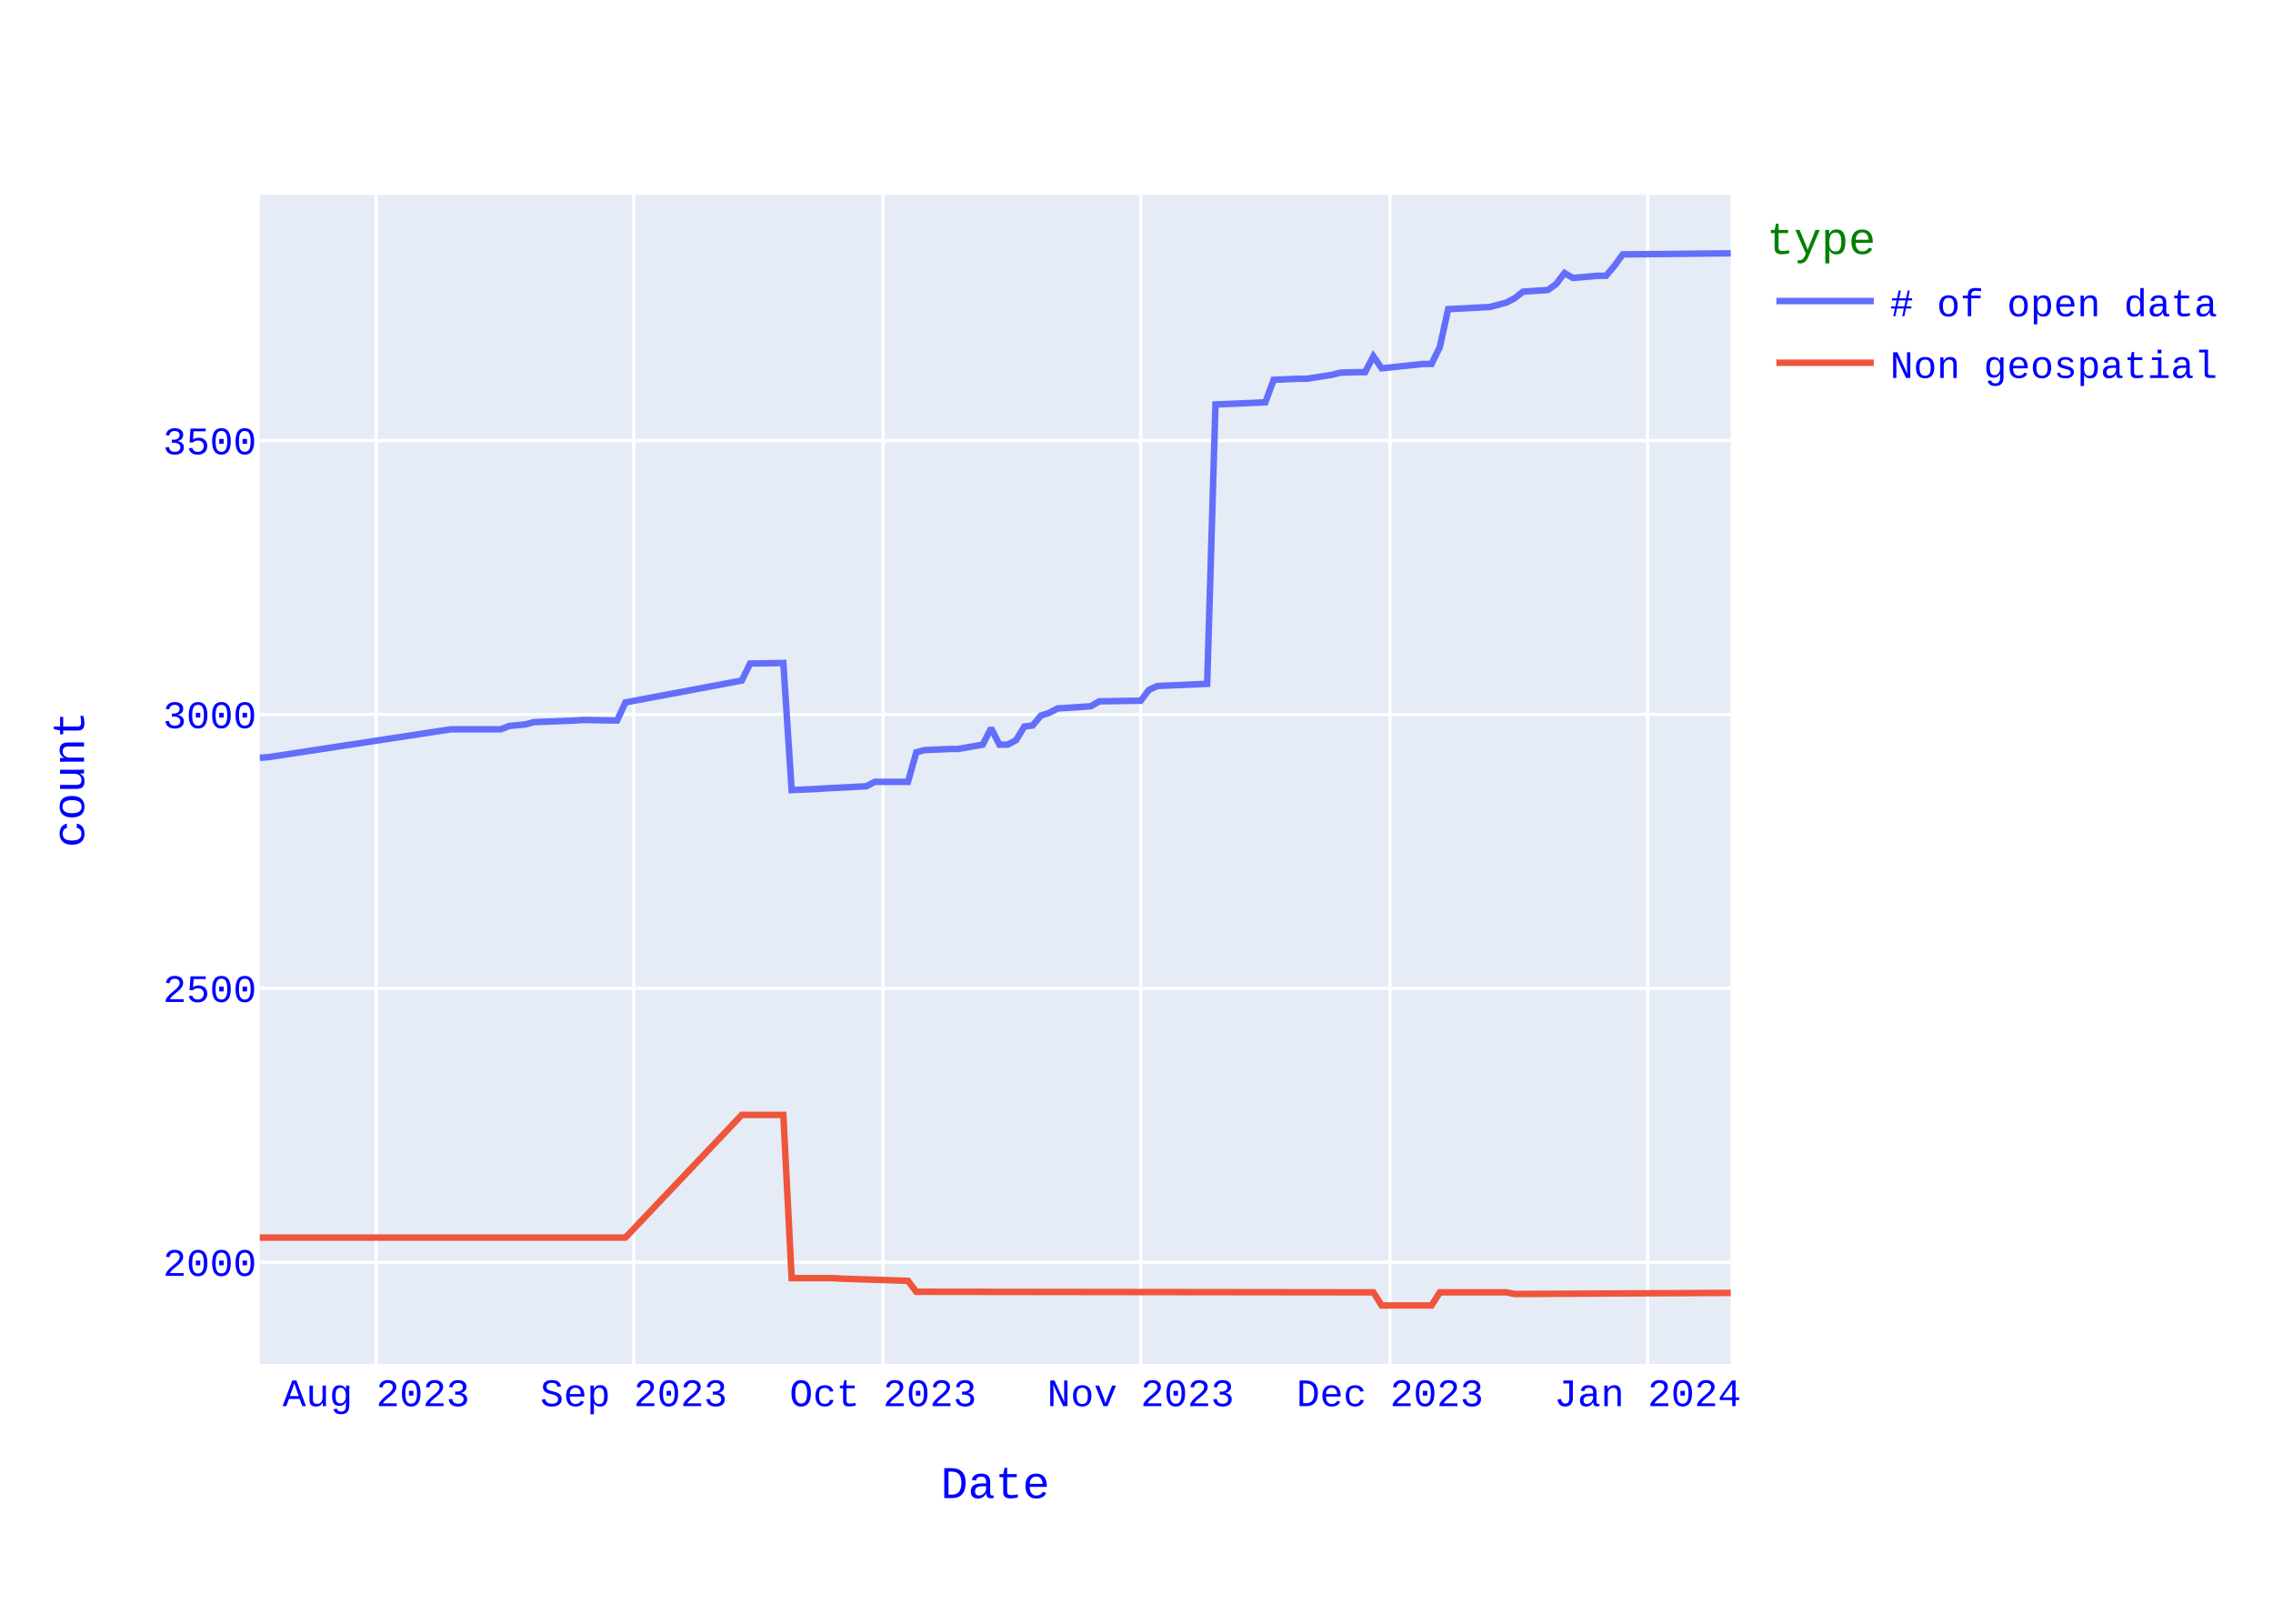
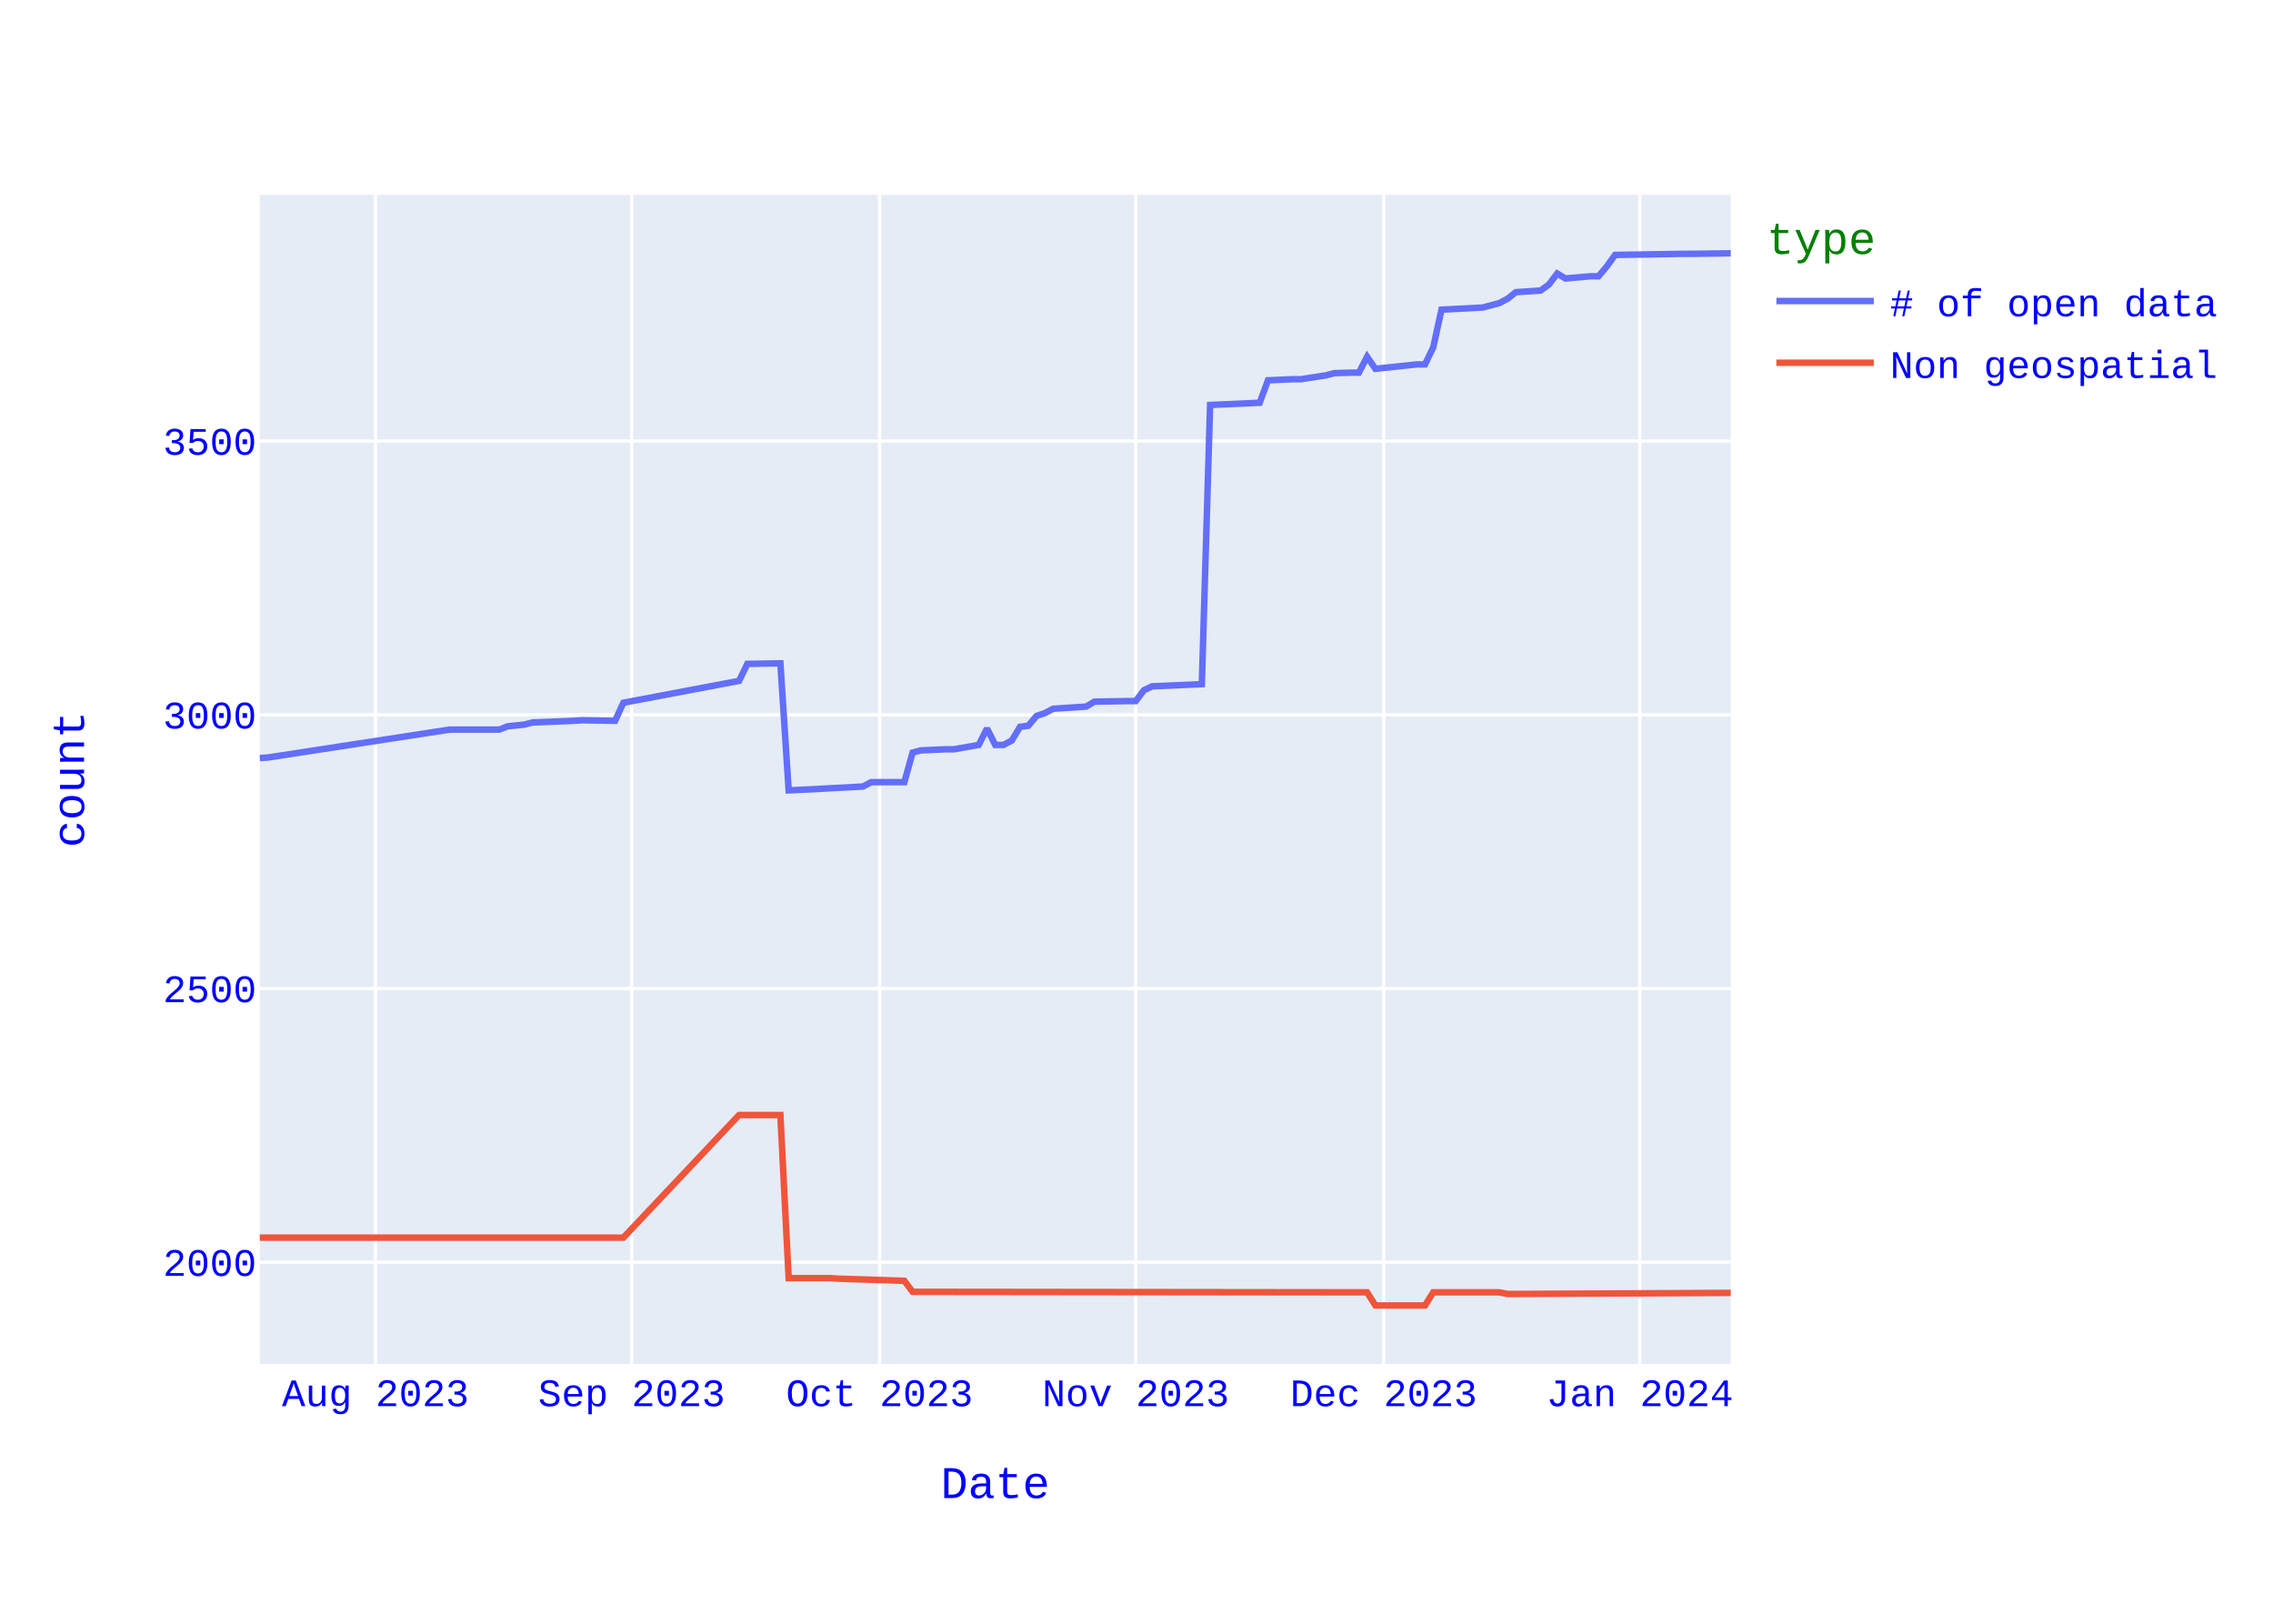
<svg xmlns="http://www.w3.org/2000/svg" class="main-svg" width="700" height="500" style="" viewBox="0 0 700 500">
  <rect x="0" y="0" width="700" height="500" style="fill: rgb(255, 255, 255); fill-opacity: 1;" />
-   <defs id="defs-daac75">
+   <defs id="defs-461d1c">
    <g class="clips">
-       <clipPath id="clipdaac75xyplot" class="plotclip">
+       <clipPath id="clip461d1cxyplot" class="plotclip">
        <rect width="453" height="360" />
      </clipPath>
-       <clipPath class="axesclip" id="clipdaac75x">
+       <clipPath class="axesclip" id="clip461d1cx">
        <rect x="80" y="0" width="453" height="500" />
      </clipPath>
-       <clipPath class="axesclip" id="clipdaac75y">
+       <clipPath class="axesclip" id="clip461d1cy">
        <rect x="0" y="60" width="700" height="360" />
      </clipPath>
-       <clipPath class="axesclip" id="clipdaac75xy">
+       <clipPath class="axesclip" id="clip461d1cxy">
        <rect x="80" y="60" width="453" height="360" />
      </clipPath>
    </g>
    <g class="gradients" />
    <g class="patterns" />
  </defs>
  <g class="bglayer">
    <rect class="bg" x="80" y="60" width="453" height="360" style="fill: rgb(229, 236, 246); fill-opacity: 1; stroke-width: 0;" />
  </g>
  <g class="layer-below">
    <g class="imagelayer" />
    <g class="shapelayer" />
  </g>
  <g class="cartesianlayer">
    <g class="subplot xy">
      <g class="layer-subplot">
        <g class="shapelayer" />
        <g class="imagelayer" />
      </g>
      <g class="minor-gridlayer">
        <g class="x" />
        <g class="y" />
      </g>
      <g class="gridlayer">
        <g class="x">
-           <path class="xgrid crisp" transform="translate(115.83,0)" d="M0,60v360" style="stroke: rgb(255, 255, 255); stroke-opacity: 1; stroke-width: 1px;" />
-           <path class="xgrid crisp" transform="translate(195.17,0)" d="M0,60v360" style="stroke: rgb(255, 255, 255); stroke-opacity: 1; stroke-width: 1px;" />
-           <path class="xgrid crisp" transform="translate(271.95,0)" d="M0,60v360" style="stroke: rgb(255, 255, 255); stroke-opacity: 1; stroke-width: 1px;" />
-           <path class="xgrid crisp" transform="translate(351.29,0)" d="M0,60v360" style="stroke: rgb(255, 255, 255); stroke-opacity: 1; stroke-width: 1px;" />
-           <path class="xgrid crisp" transform="translate(428.07,0)" d="M0,60v360" style="stroke: rgb(255, 255, 255); stroke-opacity: 1; stroke-width: 1px;" />
-           <path class="xgrid crisp" transform="translate(507.41,0)" d="M0,60v360" style="stroke: rgb(255, 255, 255); stroke-opacity: 1; stroke-width: 1px;" />
+           <path class="xgrid crisp" transform="translate(115.63,0)" d="M0,60v360" style="stroke: rgb(255, 255, 255); stroke-opacity: 1; stroke-width: 1px;" />
+           <path class="xgrid crisp" transform="translate(194.52,0)" d="M0,60v360" style="stroke: rgb(255, 255, 255); stroke-opacity: 1; stroke-width: 1px;" />
+           <path class="xgrid crisp" transform="translate(270.87,0)" d="M0,60v360" style="stroke: rgb(255, 255, 255); stroke-opacity: 1; stroke-width: 1px;" />
+           <path class="xgrid crisp" transform="translate(349.76,0)" d="M0,60v360" style="stroke: rgb(255, 255, 255); stroke-opacity: 1; stroke-width: 1px;" />
+           <path class="xgrid crisp" transform="translate(426.11,0)" d="M0,60v360" style="stroke: rgb(255, 255, 255); stroke-opacity: 1; stroke-width: 1px;" />
+           <path class="xgrid crisp" transform="translate(505.01,0)" d="M0,60v360" style="stroke: rgb(255, 255, 255); stroke-opacity: 1; stroke-width: 1px;" />
        </g>
        <g class="y">
          <path class="ygrid crisp" transform="translate(0,388.68)" d="M80,0h453" style="stroke: rgb(255, 255, 255); stroke-opacity: 1; stroke-width: 1px;" />
-           <path class="ygrid crisp" transform="translate(0,304.34)" d="M80,0h453" style="stroke: rgb(255, 255, 255); stroke-opacity: 1; stroke-width: 1px;" />
-           <path class="ygrid crisp" transform="translate(0,220.01)" d="M80,0h453" style="stroke: rgb(255, 255, 255); stroke-opacity: 1; stroke-width: 1px;" />
-           <path class="ygrid crisp" transform="translate(0,135.68)" d="M80,0h453" style="stroke: rgb(255, 255, 255); stroke-opacity: 1; stroke-width: 1px;" />
+           <path class="ygrid crisp" transform="translate(0,304.4)" d="M80,0h453" style="stroke: rgb(255, 255, 255); stroke-opacity: 1; stroke-width: 1px;" />
+           <path class="ygrid crisp" transform="translate(0,220.11)" d="M80,0h453" style="stroke: rgb(255, 255, 255); stroke-opacity: 1; stroke-width: 1px;" />
+           <path class="ygrid crisp" transform="translate(0,135.82)" d="M80,0h453" style="stroke: rgb(255, 255, 255); stroke-opacity: 1; stroke-width: 1px;" />
        </g>
      </g>
      <g class="zerolinelayer" />
      <path class="xlines-below" />
      <path class="ylines-below" />
      <g class="overlines-below" />
      <g class="xaxislayer-below" />
      <g class="yaxislayer-below" />
      <g class="overaxes-below" />
-       <g class="plot" transform="translate(80,60)" clip-path="url(#clipdaac75xyplot)">
+       <g class="plot" transform="translate(80,60)" clip-path="url(#clip461d1cxyplot)">
        <g class="scatterlayer mlayer">
-           <g class="trace scatter trace4f0767" style="stroke-miterlimit: 2; opacity: 1;">
+           <g class="trace scatter tracec5a4d9" style="stroke-miterlimit: 2; opacity: 1;">
            <g class="fills" />
            <g class="errorbars" />
            <g class="lines">
-               <path class="js-line" d="M453,18L419.73,18.34L417.17,21.88L414.61,24.92L412.05,24.92L404.37,25.59L401.81,24.07L399.25,27.45L396.69,29.3L389.02,29.81L386.46,31.83L383.9,33.18L378.78,34.53L365.98,35.2L363.42,46.84L360.86,52.07L358.31,52.07L345.51,53.42L342.95,49.71L340.39,54.6L337.83,54.6L332.71,54.77L330.15,55.44L322.47,56.62L319.92,56.62L312.24,56.96L309.68,63.88L294.32,64.55L291.76,150.57L276.41,151.24L273.85,152.42L271.29,155.8L268.73,155.8L258.49,155.97L255.93,157.48L245.69,158.16L243.14,159.51L240.58,160.35L238.02,163.39L235.46,163.72L232.9,167.94L230.34,169.29L227.78,169.29L225.22,164.23L222.66,169.29L214.98,170.64L212.42,170.64L204.75,170.98L202.19,171.65L199.63,180.76L197.07,180.76L189.39,180.76L186.83,182.11L174.03,182.78L171.47,182.95L163.8,183.29L161.24,144.16L151,144.33L148.44,149.56L112.61,156.3L110.05,161.87L99.81,161.7L97.25,161.87L84.46,162.37L81.9,163.05L76.78,163.56L74.22,164.57L58.86,164.57L2.56,173.17L0,173.34" style="vector-effect: none; fill: none; stroke: rgb(99, 110, 250); stroke-opacity: 1; stroke-width: 2px; opacity: 1;" />
+               <path class="js-line" d="M453,18L440.28,18.17L437.73,18.17L417.37,18.51L414.83,22.05L412.28,25.08L409.74,25.08L402.1,25.75L399.56,24.24L397.01,27.61L394.47,29.46L386.83,29.97L384.29,31.99L381.74,33.34L376.65,34.69L363.93,35.36L361.38,46.99L358.84,52.22L356.29,52.22L343.57,53.57L341.02,49.86L338.48,54.75L335.93,54.75L330.84,54.92L328.3,55.59L320.66,56.77L318.12,56.77L310.48,57.11L307.94,64.02L292.67,64.7L290.12,150.67L274.85,151.34L272.31,152.52L269.76,155.89L267.22,155.89L257.04,156.06L254.49,157.58L244.31,158.25L241.77,159.6L239.22,160.45L236.68,163.48L234.13,163.82L231.59,168.03L229.04,169.38L226.5,169.38L223.96,164.32L221.41,169.38L213.78,170.73L211.23,170.73L203.6,171.07L201.05,171.74L198.51,180.84L195.96,180.84L188.33,180.84L185.78,182.19L173.06,182.87L170.51,183.03L162.88,183.37L160.33,144.26L150.15,144.43L147.61,149.66L111.98,156.4L109.43,161.96L99.25,161.79L96.71,161.96L83.98,162.47L81.44,163.14L76.35,163.65L73.8,164.66L58.53,164.66L2.54,173.26L0,173.43" style="vector-effect: none; fill: none; stroke: rgb(99, 110, 250); stroke-opacity: 1; stroke-width: 2px; opacity: 1;" />
            </g>
            <g class="points" />
            <g class="text" />
          </g>
-           <g class="trace scatter tracecc9121" style="stroke-miterlimit: 2; opacity: 1;">
+           <g class="trace scatter trace75f511" style="stroke-miterlimit: 2; opacity: 1;">
            <g class="fills" />
            <g class="errorbars" />
            <g class="lines">
-               <path class="js-line" d="M453,338.12L386.46,338.46L383.9,337.95L363.42,337.95L360.86,342L345.51,342L342.95,337.95L202.19,337.78L199.63,334.41L179.15,333.74L176.59,333.57L163.8,333.57L161.24,283.31L148.44,283.31L112.61,321.09L0,321.09" style="vector-effect: none; fill: none; stroke: rgb(239, 85, 59); stroke-opacity: 1; stroke-width: 2px; opacity: 1;" />
+               <path class="js-line" d="M453,338.12L384.29,338.46L381.74,337.95L361.38,337.95L358.84,342L343.57,342L341.02,337.95L201.05,337.79L198.51,334.41L178.15,333.74L175.6,333.57L162.88,333.57L160.33,283.34L147.61,283.34L111.98,321.1L0,321.1" style="vector-effect: none; fill: none; stroke: rgb(239, 85, 59); stroke-opacity: 1; stroke-width: 2px; opacity: 1;" />
            </g>
            <g class="points" />
            <g class="text" />
          </g>
        </g>
      </g>
      <g class="overplot" />
      <path class="xlines-above crisp" d="M0,0" style="fill: none;" />
      <path class="ylines-above crisp" d="M0,0" style="fill: none;" />
      <g class="overlines-above" />
      <g class="xaxislayer-above">
        <g class="xtick">
-           <text text-anchor="middle" x="0" y="433" transform="translate(115.83,0)" style="font-family: 'Courier New'; font-size: 12px; fill: rgb(0, 0, 255); fill-opacity: 1; white-space: pre; opacity: 1;">Aug 2023</text>
+           <text text-anchor="middle" x="0" y="433" transform="translate(115.63,0)" style="font-family: 'Courier New'; font-size: 12px; fill: rgb(0, 0, 255); fill-opacity: 1; white-space: pre; opacity: 1;">Aug 2023</text>
        </g>
        <g class="xtick">
-           <text text-anchor="middle" x="0" y="433" style="font-family: 'Courier New'; font-size: 12px; fill: rgb(0, 0, 255); fill-opacity: 1; white-space: pre; opacity: 1;" transform="translate(195.17,0)">Sep 2023</text>
+           <text text-anchor="middle" x="0" y="433" style="font-family: 'Courier New'; font-size: 12px; fill: rgb(0, 0, 255); fill-opacity: 1; white-space: pre; opacity: 1;" transform="translate(194.52,0)">Sep 2023</text>
        </g>
        <g class="xtick">
-           <text text-anchor="middle" x="0" y="433" style="font-family: 'Courier New'; font-size: 12px; fill: rgb(0, 0, 255); fill-opacity: 1; white-space: pre; opacity: 1;" transform="translate(271.95,0)">Oct 2023</text>
+           <text text-anchor="middle" x="0" y="433" style="font-family: 'Courier New'; font-size: 12px; fill: rgb(0, 0, 255); fill-opacity: 1; white-space: pre; opacity: 1;" transform="translate(270.87,0)">Oct 2023</text>
        </g>
        <g class="xtick">
-           <text text-anchor="middle" x="0" y="433" style="font-family: 'Courier New'; font-size: 12px; fill: rgb(0, 0, 255); fill-opacity: 1; white-space: pre; opacity: 1;" transform="translate(351.29,0)">Nov 2023</text>
+           <text text-anchor="middle" x="0" y="433" style="font-family: 'Courier New'; font-size: 12px; fill: rgb(0, 0, 255); fill-opacity: 1; white-space: pre; opacity: 1;" transform="translate(349.76,0)">Nov 2023</text>
        </g>
        <g class="xtick">
-           <text text-anchor="middle" x="0" y="433" style="font-family: 'Courier New'; font-size: 12px; fill: rgb(0, 0, 255); fill-opacity: 1; white-space: pre; opacity: 1;" transform="translate(428.07,0)">Dec 2023</text>
+           <text text-anchor="middle" x="0" y="433" style="font-family: 'Courier New'; font-size: 12px; fill: rgb(0, 0, 255); fill-opacity: 1; white-space: pre; opacity: 1;" transform="translate(426.11,0)">Dec 2023</text>
        </g>
        <g class="xtick">
-           <text text-anchor="middle" x="0" y="433" style="font-family: 'Courier New'; font-size: 12px; fill: rgb(0, 0, 255); fill-opacity: 1; white-space: pre; opacity: 1;" transform="translate(507.41,0)">Jan 2024</text>
+           <text text-anchor="middle" x="0" y="433" style="font-family: 'Courier New'; font-size: 12px; fill: rgb(0, 0, 255); fill-opacity: 1; white-space: pre; opacity: 1;" transform="translate(505.01,0)">Jan 2024</text>
        </g>
      </g>
      <g class="yaxislayer-above">
        <g class="ytick">
          <text text-anchor="end" x="79" y="4.2" transform="translate(0,388.68)" style="font-family: 'Courier New'; font-size: 12px; fill: rgb(0, 0, 255); fill-opacity: 1; white-space: pre; opacity: 1;">2000</text>
        </g>
        <g class="ytick">
-           <text text-anchor="end" x="79" y="4.2" style="font-family: 'Courier New'; font-size: 12px; fill: rgb(0, 0, 255); fill-opacity: 1; white-space: pre; opacity: 1;" transform="translate(0,304.34)">2500</text>
+           <text text-anchor="end" x="79" y="4.2" style="font-family: 'Courier New'; font-size: 12px; fill: rgb(0, 0, 255); fill-opacity: 1; white-space: pre; opacity: 1;" transform="translate(0,304.4)">2500</text>
        </g>
        <g class="ytick">
-           <text text-anchor="end" x="79" y="4.2" style="font-family: 'Courier New'; font-size: 12px; fill: rgb(0, 0, 255); fill-opacity: 1; white-space: pre; opacity: 1;" transform="translate(0,220.01)">3000</text>
+           <text text-anchor="end" x="79" y="4.2" style="font-family: 'Courier New'; font-size: 12px; fill: rgb(0, 0, 255); fill-opacity: 1; white-space: pre; opacity: 1;" transform="translate(0,220.11)">3000</text>
        </g>
        <g class="ytick">
-           <text text-anchor="end" x="79" y="4.2" style="font-family: 'Courier New'; font-size: 12px; fill: rgb(0, 0, 255); fill-opacity: 1; white-space: pre; opacity: 1;" transform="translate(0,135.68)">3500</text>
+           <text text-anchor="end" x="79" y="4.2" style="font-family: 'Courier New'; font-size: 12px; fill: rgb(0, 0, 255); fill-opacity: 1; white-space: pre; opacity: 1;" transform="translate(0,135.82)">3500</text>
        </g>
      </g>
      <g class="overaxes-above" />
    </g>
  </g>
  <g class="polarlayer" />
  <g class="smithlayer" />
  <g class="ternarylayer" />
  <g class="geolayer" />
  <g class="funnelarealayer" />
  <g class="pielayer" />
  <g class="iciclelayer" />
  <g class="treemaplayer" />
  <g class="sunburstlayer" />
  <g class="glimages" />
-   <defs id="topdefs-daac75">
+   <defs id="topdefs-461d1c">
    <g class="clips" />
-     <clipPath id="legenddaac75">
+     <clipPath id="legend461d1c">
      <rect width="146" height="67" x="0" y="0" />
    </clipPath>
  </defs>
  <g class="layer-above">
    <g class="imagelayer" />
    <g class="shapelayer" />
  </g>
  <g class="infolayer">
    <g class="legend" pointer-events="all" transform="translate(542.06,60)">
      <rect class="bg" shape-rendering="crispEdges" style="stroke: rgb(68, 68, 68); stroke-opacity: 1; fill: rgb(255, 255, 255); fill-opacity: 1; stroke-width: 0px;" width="146" height="67" x="0" y="0" />
-       <g class="scrollbox" transform="" clip-path="url(#legenddaac75)">
+       <g class="scrollbox" transform="" clip-path="url(#legend461d1c)">
        <text class="legendtitletext" text-anchor="start" x="2" y="18.2" style="font-family: 'Courier New'; font-size: 14px; fill: rgb(0, 128, 0); fill-opacity: 1; white-space: pre;">type</text>
        <g class="groups" transform="">
          <g class="traces" transform="translate(0,32.7)" style="opacity: 1;">
            <text class="legendtext" text-anchor="start" x="40" y="4.68" style="font-family: 'Courier New'; font-size: 12px; fill: rgb(0, 0, 255); fill-opacity: 1; white-space: pre;"># of open data</text>
            <g class="layers" style="opacity: 1;">
              <g class="legendfill" />
              <g class="legendlines">
                <path class="js-line" d="M5,0h30" style="fill: none; stroke: rgb(99, 110, 250); stroke-opacity: 1; stroke-width: 2px;" />
              </g>
              <g class="legendsymbols">
                <g class="legendpoints" />
              </g>
            </g>
            <rect class="legendtoggle" x="0" y="-9.5" width="140.828" height="19" style="fill: rgb(0, 0, 0); fill-opacity: 0;" />
          </g>
        </g>
        <g class="groups" transform="">
          <g class="traces" transform="translate(0,51.7)" style="opacity: 1;">
            <text class="legendtext" text-anchor="start" x="40" y="4.68" style="font-family: 'Courier New'; font-size: 12px; fill: rgb(0, 0, 255); fill-opacity: 1; white-space: pre;">Non geospatial</text>
            <g class="layers" style="opacity: 1;">
              <g class="legendfill" />
              <g class="legendlines">
                <path class="js-line" d="M5,0h30" style="fill: none; stroke: rgb(239, 85, 59); stroke-opacity: 1; stroke-width: 2px;" />
              </g>
              <g class="legendsymbols">
                <g class="legendpoints" />
              </g>
            </g>
            <rect class="legendtoggle" x="0" y="-9.5" width="140.828" height="19" style="fill: rgb(0, 0, 0); fill-opacity: 0;" />
          </g>
        </g>
      </g>
      <rect class="scrollbar" rx="20" ry="3" width="0" height="0" style="fill: rgb(128, 139, 164); fill-opacity: 1;" x="0" y="0" />
    </g>
    <g class="g-gtitle" />
    <g class="g-xtitle">
      <text class="xtitle" x="306.5" y="461.3" text-anchor="middle" style="font-family: 'Courier New'; font-size: 14px; fill: rgb(0, 0, 255); opacity: 1; font-weight: normal; white-space: pre;">Date</text>
    </g>
    <g class="g-ytitle">
      <text class="ytitle" transform="rotate(-90,25.8875,240)" x="25.888" y="240" text-anchor="middle" style="font-family: 'Courier New'; font-size: 14px; fill: rgb(0, 0, 255); opacity: 1; font-weight: normal; white-space: pre;">count</text>
    </g>
  </g>
</svg>
